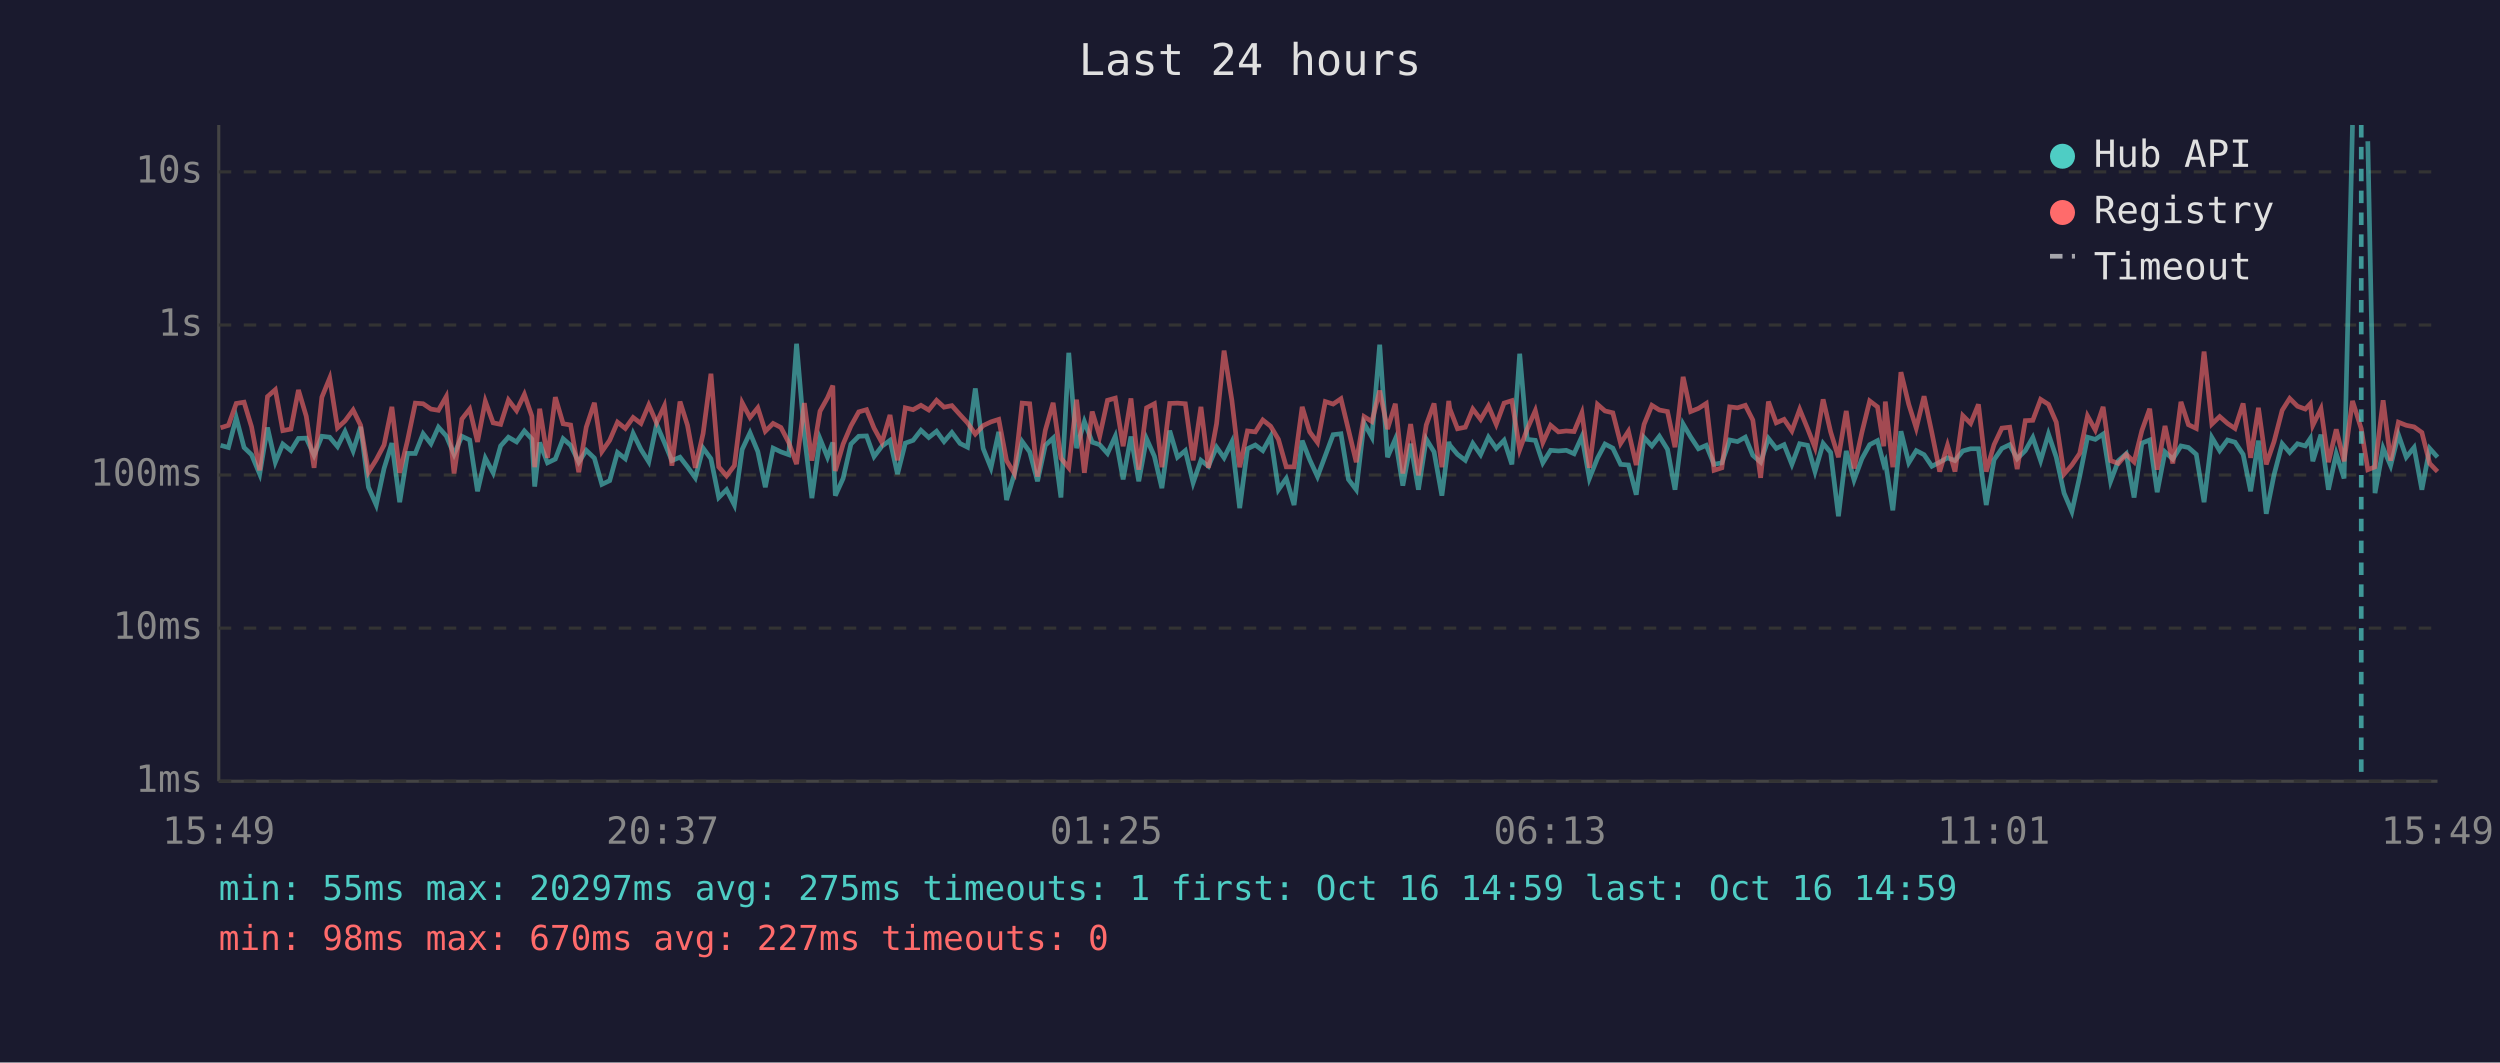
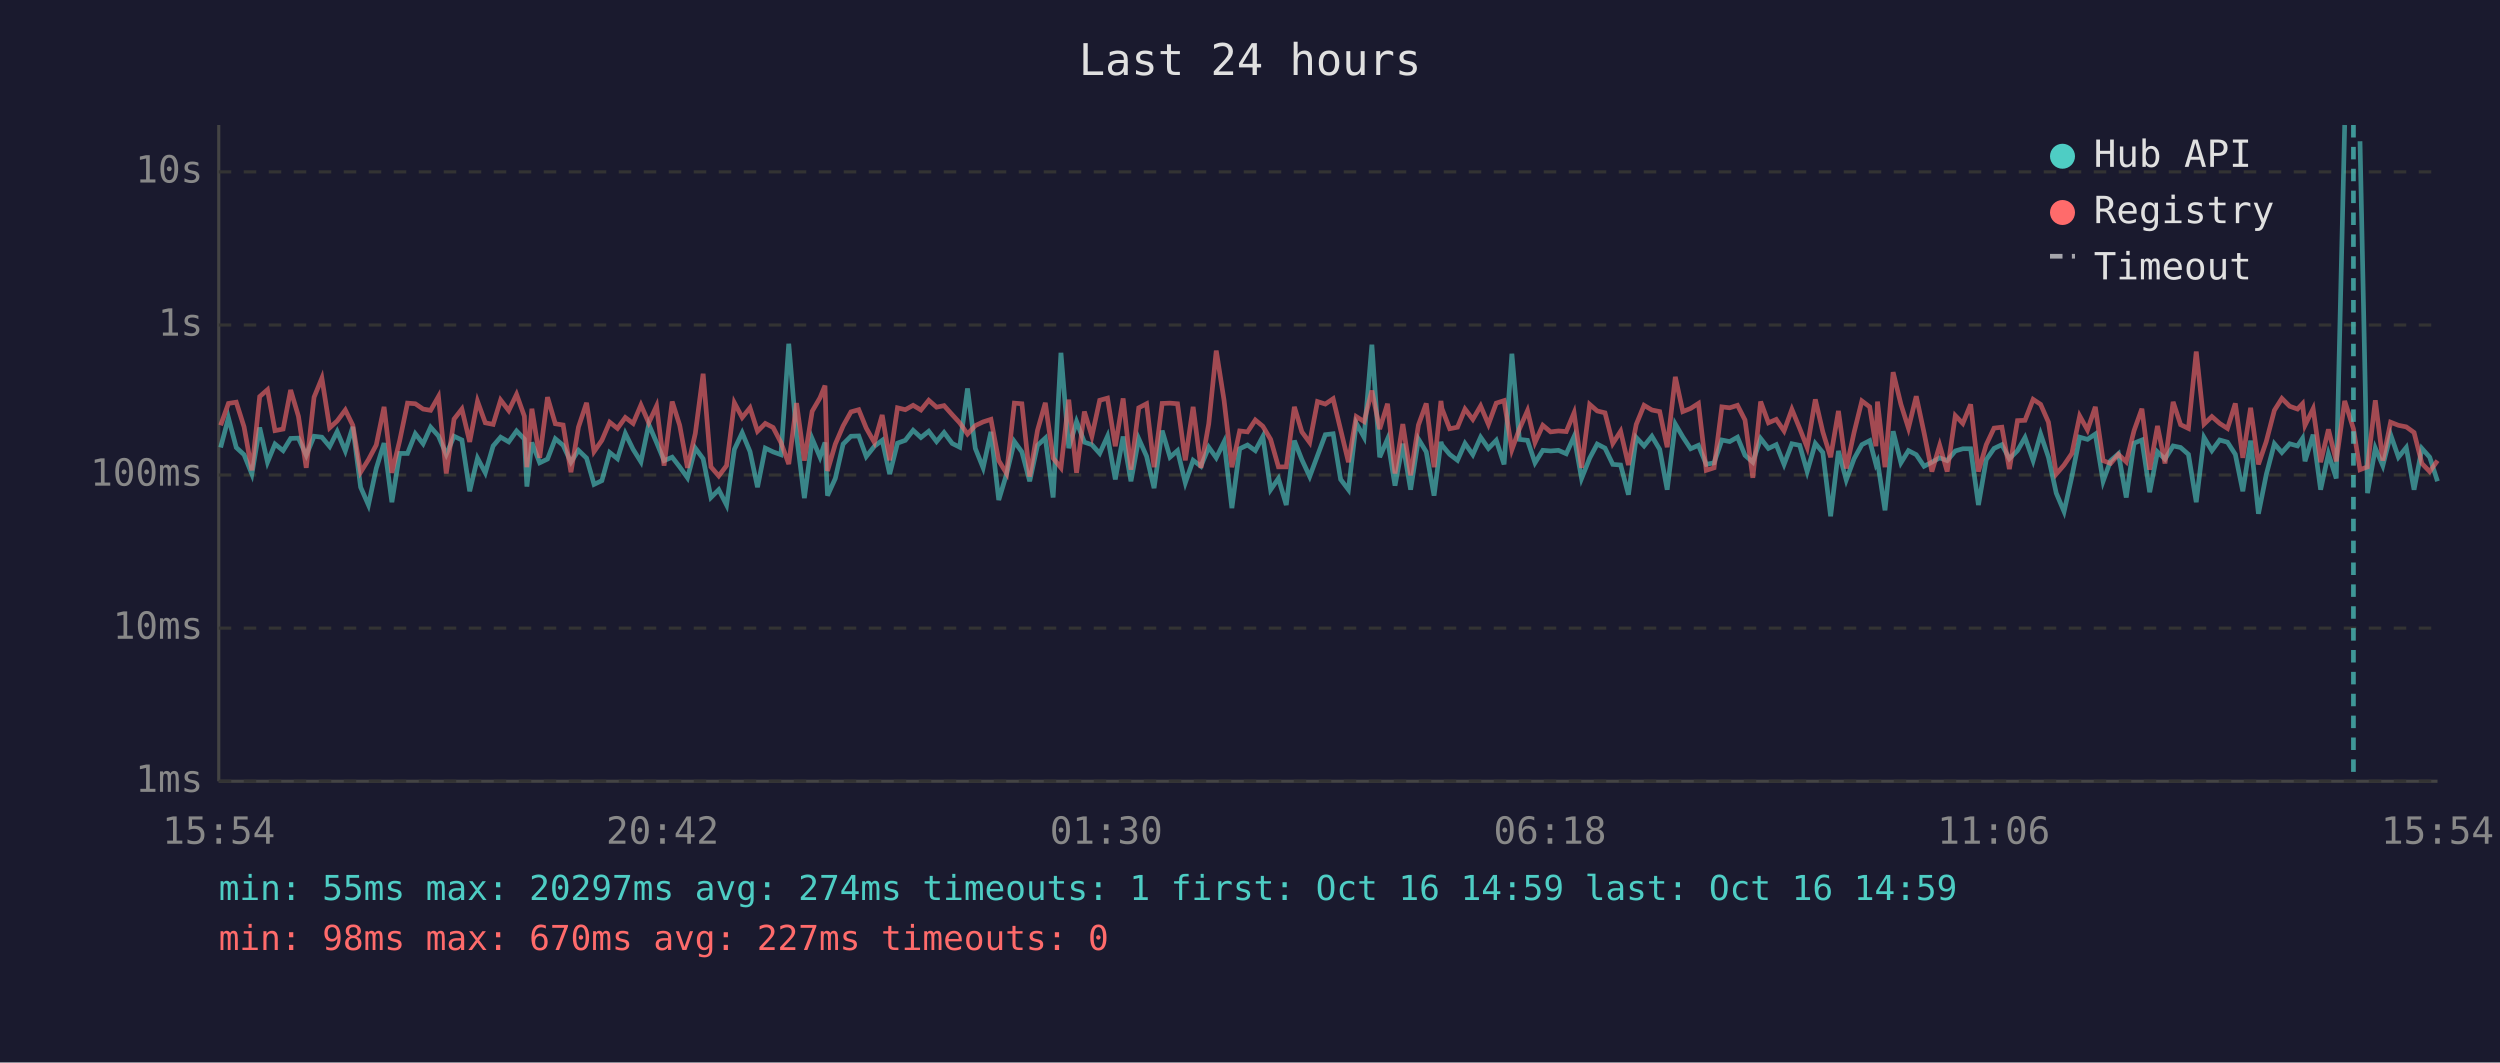
<svg xmlns="http://www.w3.org/2000/svg" viewBox="0 0 800 340" font-family="monospace" font-size="12">
  <rect width="800" height="340" fill="#1a1a2e" />
  <text x="400" y="24" fill="#e0e0e0" font-size="14" text-anchor="middle">Last 24 hours</text>
  <line x1="70" y1="40" x2="70" y2="250" stroke="#444" stroke-width="1" />
  <line x1="70" y1="250" x2="780" y2="250" stroke="#444" stroke-width="1" />
  <line x1="70" y1="250" x2="780" y2="250" stroke="#333" stroke-width="1" stroke-dasharray="4" />
  <text x="65" y="250" fill="#888" text-anchor="end" dominant-baseline="middle">1ms</text>
  <line x1="70" y1="201" x2="780" y2="201" stroke="#333" stroke-width="1" stroke-dasharray="4" />
  <text x="65" y="201" fill="#888" text-anchor="end" dominant-baseline="middle">10ms</text>
  <line x1="70" y1="152" x2="780" y2="152" stroke="#333" stroke-width="1" stroke-dasharray="4" />
  <text x="65" y="152" fill="#888" text-anchor="end" dominant-baseline="middle">100ms</text>
  <line x1="70" y1="104" x2="780" y2="104" stroke="#333" stroke-width="1" stroke-dasharray="4" />
  <text x="65" y="104" fill="#888" text-anchor="end" dominant-baseline="middle">1s</text>
  <line x1="70" y1="55" x2="780" y2="55" stroke="#333" stroke-width="1" stroke-dasharray="4" />
  <text x="65" y="55" fill="#888" text-anchor="end" dominant-baseline="middle">10s</text>
-   <text x="70" y="270" fill="#888" text-anchor="middle">15:49</text>
-   <text x="212" y="270" fill="#888" text-anchor="middle">20:37</text>
-   <text x="354" y="270" fill="#888" text-anchor="middle">01:25</text>
-   <text x="496" y="270" fill="#888" text-anchor="middle">06:13</text>
-   <text x="638" y="270" fill="#888" text-anchor="middle">11:01</text>
-   <text x="780" y="270" fill="#888" text-anchor="middle">15:49</text>
-   <polyline points="70.6,142.5 73.1,143.2 75.6,133.7 78.1,143.2 80.5,145.5 83.1,151.7 85.6,136.8 88.1,147.9 90.5,142.1 93.1,144.2 95.5,140.3 98.0,140.2 100.5,145.7 103.0,139.6 105.5,139.9 108.0,142.9 110.4,138.1 113.0,144.3 115.4,136.6 117.9,155.9 120.4,161.6 122.9,149.9 125.4,141.8 127.9,160.7 130.4,145.1 132.9,145.1 135.4,138.8 137.9,142.0 140.3,136.7 142.8,139.5 145.3,145.4 147.8,139.6 150.3,140.8 152.8,157.2 155.3,146.6 157.8,151.3 160.2,142.7 162.7,139.9 165.3,141.4 167.8,137.9 170.2,140.5 171.1,155.7 172.7,141.6 175.2,148.1 177.7,146.9 180.2,140.4 182.6,142.5 185.2,147.9 187.6,144.1 190.2,146.6 192.6,155.0 195.1,153.8 197.6,144.8 200.1,146.8 202.6,138.7 205.1,143.8 207.6,147.8 210.1,135.8 212.6,141.6 215.0,147.4 217.6,146.3 220.0,149.4 222.5,152.9 225.0,143.4 227.5,146.8 230.0,159.2 232.5,156.7 235.0,161.6 237.5,143.8 240.0,138.5 242.5,144.5 244.9,155.9 247.4,143.4 249.9,144.6 252.4,145.5 254.9,110.0 257.4,139.4 259.8,159.4 262.4,140.4 264.8,146.3 266.5,141.6 267.3,158.6 269.8,153.1 272.3,142.1 274.8,139.6 277.3,139.5 279.7,146.1 282.2,142.8 284.8,140.9 287.2,151.7 289.7,141.8 292.2,140.9 294.7,137.7 297.2,140.0 299.7,138.0 302.1,141.3 304.6,138.4 307.2,141.9 309.6,143.1 312.1,124.3 314.6,143.5 317.1,149.7 319.6,138.2 322.1,160.0 324.6,151.7 327.1,141.3 329.5,144.6 332.0,154.0 334.5,142.5 337.0,140.2 339.5,159.2 342.0,112.9 344.5,143.4 347.0,134.9 349.5,141.5 351.9,142.3 354.4,145.1 356.9,139.6 359.4,153.4 361.9,139.7 364.4,154.0 366.9,140.4 369.4,146.0 371.8,156.2 374.3,137.8 376.8,146.3 379.3,144.2 381.8,154.5 384.3,147.3 386.7,149.2 389.3,143.1 391.7,146.5 394.2,141.4 396.7,162.6 399.2,143.6 401.7,142.4 404.1,144.2 406.6,139.7 409.1,156.7 411.6,153.1 414.1,161.6 416.7,141.0 419.1,147.1 421.6,152.5 424.1,145.8 426.6,139.1 429.1,138.8 431.5,153.4 434.0,156.7 436.5,135.4 439.0,139.9 441.5,110.3 444.0,146.3 446.5,140.5 448.9,155.4 451.4,142.0 453.9,156.7 456.4,140.5 458.9,144.6 461.4,158.6 463.6,141.4 463.9,142.4 466.4,145.4 468.9,147.3 471.3,141.9 473.8,145.5 476.3,139.9 478.8,143.5 481.3,140.9 483.8,148.6 486.3,113.2 488.7,140.6 491.3,140.9 493.7,148.1 496.2,144.1 498.7,144.3 501.2,144.1 503.7,145.2 506.2,139.7 508.6,153.1 511.2,146.6 513.6,142.1 516.1,143.4 518.6,148.6 521.1,148.8 523.6,158.3 526.1,140.0 528.6,142.7 531.0,139.6 533.6,143.8 536.0,156.7 538.6,135.7 541.0,139.8 543.5,143.6 546.0,142.5 548.5,148.6 551.0,148.1 553.5,140.8 556.0,141.3 558.5,139.9 560.9,145.7 563.4,147.9 565.9,140.3 568.4,143.5 570.9,142.3 573.4,148.6 575.9,142.0 578.4,142.5 580.8,150.9 583.4,141.9 585.8,144.8 588.3,165.2 590.8,144.3 593.3,153.6 595.8,146.8 598.3,142.3 600.8,141.0 602.8,148.6 603.3,147.6 605.7,163.3 608.3,138.0 610.8,148.1 613.2,144.2 615.7,145.5 618.2,149.2 620.7,147.9 623.2,146.5 625.6,147.4 628.1,144.3 630.6,143.6 633.1,143.6 635.6,161.6 638.1,147.1 640.6,143.5 643.1,142.3 645.5,146.8 648.1,144.2 650.5,140.0 653.0,147.4 655.5,138.9 658.0,146.3 660.5,157.8 663.0,163.7 665.5,152.5 668.0,139.9 670.5,140.6 673.0,138.9 675.4,154.0 677.9,147.4 680.4,145.2 682.9,159.2 685.4,141.8 687.9,140.8 690.3,157.5 692.8,144.6 695.3,146.9 697.9,142.7 700.3,143.2 702.8,145.4 705.3,160.7 707.8,140.0 710.3,144.2 712.8,140.8 715.2,141.5 717.8,145.4 720.2,157.2 722.7,141.0 725.2,164.4 727.7,151.9 730.3,142.0 732.7,144.8 735.2,142.0 737.7,142.7 739.3,140.3 740.1,147.6 742.7,139.1 745.1,156.7 747.6,145.2 750.1,153.1 752.8,40.0" fill="none" stroke="#4ecdc4" stroke-width="1.5" opacity="0.6" />
-   <polyline points="757.7,45.2 760.0,157.8 762.6,143.4 765.0,149.0 767.5,139.1 770.0,146.3 772.5,143.2 775.0,156.7 777.5,143.5 780.0,146.3" fill="none" stroke="#4ecdc4" stroke-width="1.5" opacity="0.6" />
-   <polyline points="70.6,136.9 73.1,136.1 75.6,129.1 78.1,128.7 80.5,136.6 83.1,150.5 85.6,126.9 88.1,124.7 90.5,137.8 93.1,137.3 95.5,124.8 98.0,133.2 100.5,149.7 103.0,127.1 105.5,121.0 108.0,136.9 110.4,134.7 113.0,131.2 115.4,136.1 117.9,151.1 120.4,147.1 122.9,142.4 125.4,130.2 127.9,151.3 130.4,141.0 132.9,129.0 135.4,129.2 137.9,130.9 140.3,131.3 142.8,126.9 145.3,151.5 147.8,134.1 150.3,130.9 152.8,141.4 155.3,128.4 157.8,135.3 160.2,135.8 162.7,128.0 165.3,131.4 167.8,126.2 170.2,133.2 171.1,149.5 172.7,130.8 175.2,146.5 177.7,127.1 180.2,135.6 182.6,136.0 185.2,151.1 187.6,136.7 190.2,128.9 192.6,144.5 195.1,140.9 197.6,135.1 200.1,137.1 202.6,133.6 205.1,135.5 207.6,129.6 210.1,135.3 212.6,129.9 215.0,149.0 217.6,128.5 220.0,136.1 222.5,149.7 225.0,138.7 227.5,119.6 230.0,149.4 232.5,152.3 235.0,149.0 237.5,128.9 240.0,133.6 242.5,130.5 244.9,138.0 247.4,135.5 249.9,136.8 252.4,141.6 254.9,148.5 257.4,129.0 259.8,147.4 262.4,131.6 264.8,127.3 266.5,123.4 267.3,150.7 269.8,142.1 272.3,136.3 274.8,131.8 277.3,131.1 279.7,137.0 282.2,141.6 284.8,132.8 287.2,147.3 289.7,130.5 292.2,131.1 294.7,129.7 297.2,131.2 299.7,128.1 302.1,130.3 304.6,129.8 307.2,132.7 309.6,135.3 312.1,138.9 314.6,136.2 317.1,135.0 319.6,134.2 322.1,147.4 324.6,151.5 327.1,129.0 329.5,129.2 332.0,152.5 334.5,137.7 337.0,128.9 339.5,146.6 342.0,149.7 344.5,127.9 347.0,151.3 349.5,131.7 351.9,139.6 354.4,128.1 356.9,127.4 359.4,142.8 361.9,127.5 364.4,150.3 366.9,130.5 369.4,129.2 371.8,149.5 374.3,129.1 376.8,129.0 379.3,129.2 381.8,147.3 384.3,130.2 386.7,149.7 389.3,135.6 391.7,112.2 394.2,128.1 396.7,149.5 399.2,137.9 401.7,138.2 404.1,134.4 406.6,136.4 409.1,140.6 411.6,149.4 414.1,149.4 416.7,130.2 419.1,138.2 421.6,141.6 424.1,128.5 426.6,129.3 429.1,127.6 431.5,137.5 434.0,147.9 436.5,133.3 439.0,134.9 441.5,125.0 444.0,137.3 446.5,129.2 448.9,151.5 451.4,135.7 453.9,152.1 456.4,136.0 458.9,129.1 461.4,149.5 463.6,128.3 463.9,130.7 466.4,137.2 468.9,136.7 471.3,130.9 473.8,134.2 476.3,129.9 478.8,135.8 481.3,129.0 483.8,128.2 486.3,143.9 488.7,137.3 491.3,131.4 493.7,141.6 496.2,136.1 498.7,138.2 501.2,137.9 503.7,138.1 506.2,132.1 508.6,149.7 511.2,129.4 513.6,131.5 516.1,132.1 518.6,141.9 521.1,138.0 523.6,148.8 526.1,135.8 528.6,129.7 531.0,131.2 533.6,131.7 536.0,143.1 538.6,120.6 541.0,131.7 543.5,130.7 546.0,129.1 548.5,150.5 551.0,149.7 553.5,130.2 556.0,130.5 558.5,129.7 560.9,134.4 563.4,152.9 565.9,128.5 568.4,135.3 570.9,134.2 573.4,137.9 575.9,131.0 578.4,137.1 580.8,143.2 583.4,127.8 585.8,138.2 588.3,146.3 590.8,131.5 593.3,149.9 595.8,138.4 598.3,128.3 600.8,130.2 602.8,142.8 603.3,128.5 605.7,149.5 608.3,119.1 610.8,129.4 613.2,137.0 615.7,126.8 618.2,138.5 620.7,150.9 623.2,142.5 625.6,150.9 628.1,133.0 630.6,135.5 633.1,129.4 635.6,150.9 638.1,142.3 640.6,137.0 643.1,136.7 645.5,150.1 648.1,134.6 650.5,134.5 653.0,127.8 655.5,129.4 658.0,135.1 660.5,151.7 663.0,148.8 665.5,145.1 668.0,133.1 670.5,137.6 673.0,130.2 675.4,147.4 677.9,148.3 680.4,145.4 682.9,147.8 685.4,137.8 687.9,130.8 690.3,150.3 692.8,136.3 695.3,148.3 697.9,128.6 700.3,135.9 702.8,137.1 705.3,112.5 707.8,135.7 710.3,133.3 712.8,135.5 715.2,137.1 717.8,129.1 720.2,146.5 722.7,130.5 725.2,148.6 727.7,141.3 730.3,131.3 732.7,127.5 735.2,130.0 737.7,130.9 739.3,129.2 740.1,136.1 742.7,130.8 745.1,147.9 747.6,137.4 750.1,147.6 752.8,128.3 755.6,137.2 757.7,150.3 760.0,149.4 762.6,128.1 765.0,147.4 767.5,135.1 770.0,136.1 772.5,136.6 775.0,138.4 777.5,148.3 780.0,150.9" fill="none" stroke="#ff6b6b" stroke-width="1.5" opacity="0.6" />
-   <line x1="755.6" y1="40" x2="755.6" y2="250" stroke="#4ecdc4" stroke-width="1.5" stroke-dasharray="4,3" opacity="0.7" />
+   <text x="70" y="270" fill="#888" text-anchor="middle">15:54</text>
+   <text x="212" y="270" fill="#888" text-anchor="middle">20:42</text>
+   <text x="354" y="270" fill="#888" text-anchor="middle">01:30</text>
+   <text x="496" y="270" fill="#888" text-anchor="middle">06:18</text>
+   <text x="638" y="270" fill="#888" text-anchor="middle">11:06</text>
+   <text x="780" y="270" fill="#888" text-anchor="middle">15:54</text>
+   <polyline points="70.6,143.2 73.1,133.7 75.6,143.2 78.1,145.5 80.6,151.7 83.1,136.8 85.6,147.9 88.0,142.1 90.6,144.2 93.0,140.3 95.5,140.2 98.0,145.7 100.5,139.6 103.0,139.9 105.5,142.9 107.9,138.1 110.5,144.3 112.9,136.6 115.4,155.9 117.9,161.6 120.4,149.9 122.9,141.8 125.4,160.7 127.9,145.1 130.4,145.1 132.9,138.8 135.4,142.0 137.8,136.7 140.3,139.5 142.8,145.4 145.3,139.6 147.8,140.8 150.3,157.2 152.8,146.6 155.3,151.3 157.8,142.7 160.2,139.9 162.8,141.4 165.3,137.9 167.8,140.5 168.6,155.7 170.2,141.6 172.7,148.1 175.2,146.9 177.7,140.4 180.2,142.5 182.7,147.9 185.1,144.1 187.7,146.6 190.1,155.0 192.6,153.8 195.1,144.8 197.6,146.8 200.1,138.7 202.6,143.8 205.1,147.8 207.6,135.8 210.1,141.6 212.5,147.4 215.1,146.3 217.5,149.4 220.0,152.9 222.5,143.4 225.0,146.8 227.5,159.2 230.0,156.7 232.5,161.6 235.0,143.8 237.5,138.5 240.0,144.5 242.4,155.9 244.9,143.4 247.4,144.6 249.9,145.5 252.4,110.0 254.9,139.4 257.4,159.4 259.9,140.4 262.4,146.3 264.0,141.6 264.8,158.6 267.3,153.1 269.8,142.1 272.3,139.6 274.8,139.5 277.2,146.1 279.8,142.8 282.3,140.9 284.7,151.7 287.2,141.8 289.7,140.9 292.2,137.7 294.7,140.0 297.2,138.0 299.7,141.3 302.1,138.4 304.7,141.9 307.1,143.1 309.6,124.3 312.1,143.5 314.6,149.7 317.1,138.2 319.6,160.0 322.1,151.7 324.6,141.3 327.0,144.6 329.5,154.0 332.0,142.5 334.5,140.2 337.0,159.2 339.5,112.9 342.0,143.4 344.5,134.9 347.0,141.5 349.4,142.3 351.9,145.1 354.4,139.6 356.9,153.4 359.4,139.7 361.9,154.0 364.4,140.4 366.9,146.0 369.3,156.2 371.9,137.8 374.4,146.3 376.8,144.2 379.3,154.5 381.8,147.3 384.3,149.2 386.8,143.1 389.2,146.5 391.7,141.4 394.2,162.6 396.7,143.6 399.2,142.4 401.7,144.2 404.1,139.7 406.6,156.7 409.1,153.1 411.6,161.6 414.2,141.0 416.6,147.1 419.1,152.5 421.6,145.8 424.1,139.1 426.6,138.8 429.0,153.4 431.5,156.7 434.0,135.4 436.5,139.9 439.0,110.3 441.5,146.3 444.0,140.5 446.4,155.4 448.9,142.0 451.4,156.7 453.9,140.5 456.4,144.6 458.9,158.6 461.1,141.4 461.4,142.4 463.9,145.4 466.4,147.3 468.8,141.9 471.3,145.5 473.8,139.9 476.3,143.5 478.8,140.9 481.3,148.6 483.8,113.2 486.2,140.6 488.8,140.9 491.2,148.1 493.7,144.1 496.2,144.3 498.7,144.1 501.2,145.2 503.7,139.7 506.1,153.1 508.7,146.6 511.1,142.1 513.6,143.4 516.1,148.6 518.6,148.8 521.1,158.3 523.6,140.0 526.1,142.7 528.6,139.6 531.1,143.8 533.5,156.7 536.1,135.7 538.5,139.8 541.0,143.6 543.5,142.5 546.0,148.6 548.5,148.1 551.0,140.8 553.5,141.3 556.0,139.9 558.4,145.7 560.9,147.9 563.4,140.3 565.9,143.5 568.4,142.3 570.9,148.6 573.4,142.0 575.9,142.5 578.3,150.9 580.9,141.9 583.3,144.8 585.8,165.2 588.3,144.3 590.8,153.6 593.3,146.8 595.8,142.3 598.3,141.0 600.3,148.6 600.8,147.6 603.2,163.3 605.8,138.0 608.3,148.1 610.7,144.2 613.2,145.5 615.7,149.2 618.2,147.9 620.7,146.5 623.1,147.4 625.7,144.3 628.1,143.6 630.6,143.6 633.1,161.6 635.6,147.1 638.1,143.5 640.6,142.3 643.0,146.8 645.6,144.2 648.0,140.0 650.6,147.4 653.0,138.9 655.5,146.3 658.0,157.8 660.5,163.7 663.0,152.5 665.5,139.9 668.0,140.6 670.5,138.9 673.0,154.0 675.4,147.4 677.9,145.2 680.4,159.2 682.9,141.8 685.4,140.8 687.9,157.5 690.4,144.6 692.8,146.9 695.4,142.7 697.8,143.2 700.3,145.4 702.8,160.7 705.3,140.0 707.8,144.2 710.3,140.8 712.8,141.5 715.3,145.4 717.7,157.2 720.2,141.0 722.7,164.4 725.2,151.9 727.8,142.0 730.2,144.8 732.7,142.0 735.2,142.7 736.8,140.3 737.6,147.6 740.2,139.1 742.6,156.7 745.1,145.2 747.6,153.1 750.3,40.0" fill="none" stroke="#4ecdc4" stroke-width="1.5" opacity="0.6" />
+   <polyline points="755.2,45.2 757.6,157.8 760.1,143.4 762.5,149.0 765.0,139.1 767.5,146.3 770.0,143.2 772.5,156.7 775.0,143.5 777.5,146.3 780.0,154.0" fill="none" stroke="#4ecdc4" stroke-width="1.5" opacity="0.6" />
+   <polyline points="70.6,136.1 73.1,129.1 75.6,128.7 78.1,136.6 80.6,150.5 83.1,126.9 85.6,124.7 88.0,137.8 90.6,137.3 93.0,124.8 95.5,133.2 98.0,149.7 100.5,127.1 103.0,121.0 105.5,136.9 107.9,134.7 110.5,131.2 112.9,136.1 115.4,151.1 117.9,147.1 120.4,142.4 122.9,130.2 125.4,151.3 127.9,141.0 130.4,129.0 132.9,129.2 135.4,130.9 137.8,131.3 140.3,126.9 142.8,151.5 145.3,134.1 147.8,130.9 150.3,141.4 152.8,128.4 155.3,135.3 157.8,135.8 160.2,128.0 162.8,131.4 165.3,126.2 167.8,133.2 168.6,149.5 170.2,130.8 172.7,146.5 175.2,127.1 177.7,135.6 180.2,136.0 182.7,151.1 185.1,136.7 187.7,128.9 190.1,144.5 192.6,140.9 195.1,135.1 197.6,137.1 200.1,133.6 202.6,135.5 205.1,129.6 207.6,135.3 210.1,129.9 212.5,149.0 215.1,128.5 217.5,136.1 220.0,149.7 222.5,138.7 225.0,119.6 227.5,149.4 230.0,152.3 232.5,149.0 235.0,128.9 237.5,133.6 240.0,130.5 242.4,138.0 244.9,135.5 247.4,136.8 249.9,141.6 252.4,148.5 254.9,129.0 257.4,147.4 259.9,131.6 262.4,127.3 264.0,123.4 264.8,150.7 267.3,142.1 269.8,136.3 272.3,131.8 274.8,131.1 277.2,137.0 279.8,141.6 282.3,132.8 284.7,147.3 287.2,130.5 289.7,131.1 292.2,129.7 294.7,131.2 297.2,128.1 299.7,130.3 302.1,129.8 304.7,132.7 307.1,135.3 309.6,138.9 312.1,136.2 314.6,135.0 317.1,134.2 319.6,147.4 322.1,151.5 324.6,129.0 327.0,129.2 329.5,152.5 332.0,137.7 334.5,128.9 337.0,146.6 339.5,149.7 342.0,127.9 344.5,151.3 347.0,131.7 349.4,139.6 351.9,128.1 354.4,127.4 356.9,142.8 359.4,127.5 361.9,150.3 364.4,130.5 366.9,129.2 369.3,149.5 371.9,129.1 374.4,129.0 376.8,129.2 379.3,147.3 381.8,130.2 384.3,149.7 386.8,135.6 389.2,112.2 391.7,128.1 394.2,149.5 396.7,137.9 399.2,138.2 401.7,134.4 404.1,136.4 406.6,140.6 409.1,149.4 411.6,149.4 414.2,130.2 416.6,138.2 419.1,141.6 421.6,128.5 424.1,129.3 426.6,127.6 429.0,137.5 431.5,147.9 434.0,133.3 436.5,134.9 439.0,125.0 441.5,137.3 444.0,129.2 446.4,151.5 448.9,135.7 451.4,152.1 453.9,136.0 456.4,129.1 458.9,149.5 461.1,128.3 461.4,130.7 463.9,137.2 466.4,136.7 468.8,130.9 471.3,134.2 473.8,129.9 476.3,135.8 478.8,129.0 481.3,128.2 483.8,143.9 486.2,137.3 488.8,131.4 491.2,141.6 493.7,136.1 496.2,138.2 498.7,137.9 501.2,138.1 503.7,132.1 506.1,149.7 508.7,129.4 511.1,131.5 513.6,132.1 516.1,141.9 518.6,138.0 521.1,148.8 523.6,135.8 526.1,129.7 528.6,131.2 531.1,131.7 533.5,143.1 536.1,120.6 538.5,131.7 541.0,130.7 543.5,129.1 546.0,150.5 548.5,149.7 551.0,130.2 553.5,130.5 556.0,129.7 558.4,134.4 560.9,152.9 563.4,128.5 565.9,135.3 568.4,134.2 570.9,137.9 573.4,131.0 575.9,137.1 578.3,143.2 580.9,127.8 583.3,138.2 585.8,146.3 588.3,131.5 590.8,149.9 593.3,138.4 595.8,128.3 598.3,130.2 600.3,142.8 600.8,128.5 603.2,149.5 605.8,119.1 608.3,129.4 610.7,137.0 613.2,126.8 615.7,138.5 618.2,150.9 620.7,142.5 623.1,150.9 625.7,133.0 628.1,135.5 630.6,129.4 633.1,150.9 635.6,142.3 638.1,137.0 640.6,136.7 643.0,150.1 645.6,134.6 648.0,134.5 650.6,127.8 653.0,129.4 655.5,135.1 658.0,151.7 660.5,148.8 663.0,145.1 665.5,133.1 668.0,137.6 670.5,130.2 673.0,147.4 675.4,148.3 677.9,145.4 680.4,147.8 682.9,137.8 685.4,130.8 687.9,150.3 690.4,136.3 692.8,148.3 695.4,128.6 697.8,135.9 700.3,137.1 702.8,112.5 705.3,135.7 707.8,133.3 710.3,135.5 712.8,137.1 715.3,129.1 717.7,146.5 720.2,130.5 722.7,148.6 725.2,141.3 727.8,131.3 730.2,127.5 732.7,130.0 735.2,130.9 736.8,129.2 737.6,136.1 740.2,130.8 742.6,147.9 745.1,137.4 747.6,147.6 750.3,128.3 753.1,137.2 755.2,150.3 757.6,149.4 760.1,128.1 762.5,147.4 765.0,135.1 767.5,136.1 770.0,136.6 772.5,138.4 775.0,148.3 777.5,150.9 780.0,147.4" fill="none" stroke="#ff6b6b" stroke-width="1.5" opacity="0.6" />
+   <line x1="753.1" y1="40" x2="753.1" y2="250" stroke="#4ecdc4" stroke-width="1.5" stroke-dasharray="4,3" opacity="0.7" />
  <circle cx="660" cy="50" r="4" fill="#4ecdc4" />
  <text x="670" y="50" fill="#e0e0e0" dominant-baseline="middle">Hub API</text>
  <circle cx="660" cy="68" r="4" fill="#ff6b6b" />
  <text x="670" y="68" fill="#e0e0e0" dominant-baseline="middle">Registry</text>
  <line x1="656" y1="82" x2="664" y2="82" stroke="#e0e0e0" stroke-width="1.5" stroke-dasharray="4,3" opacity="0.7" />
  <text x="670" y="86" fill="#e0e0e0" dominant-baseline="middle">Timeout</text>
-   <text x="70" y="288" fill="#4ecdc4" font-size="11">min: 55ms  max: 20297ms  avg: 275ms  timeouts: 1  first: Oct 16 14:59  last: Oct 16 14:59</text>
+   <text x="70" y="288" fill="#4ecdc4" font-size="11">min: 55ms  max: 20297ms  avg: 274ms  timeouts: 1  first: Oct 16 14:59  last: Oct 16 14:59</text>
  <text x="70" y="304" fill="#ff6b6b" font-size="11">min: 98ms  max: 670ms  avg: 227ms  timeouts: 0</text>
</svg>
